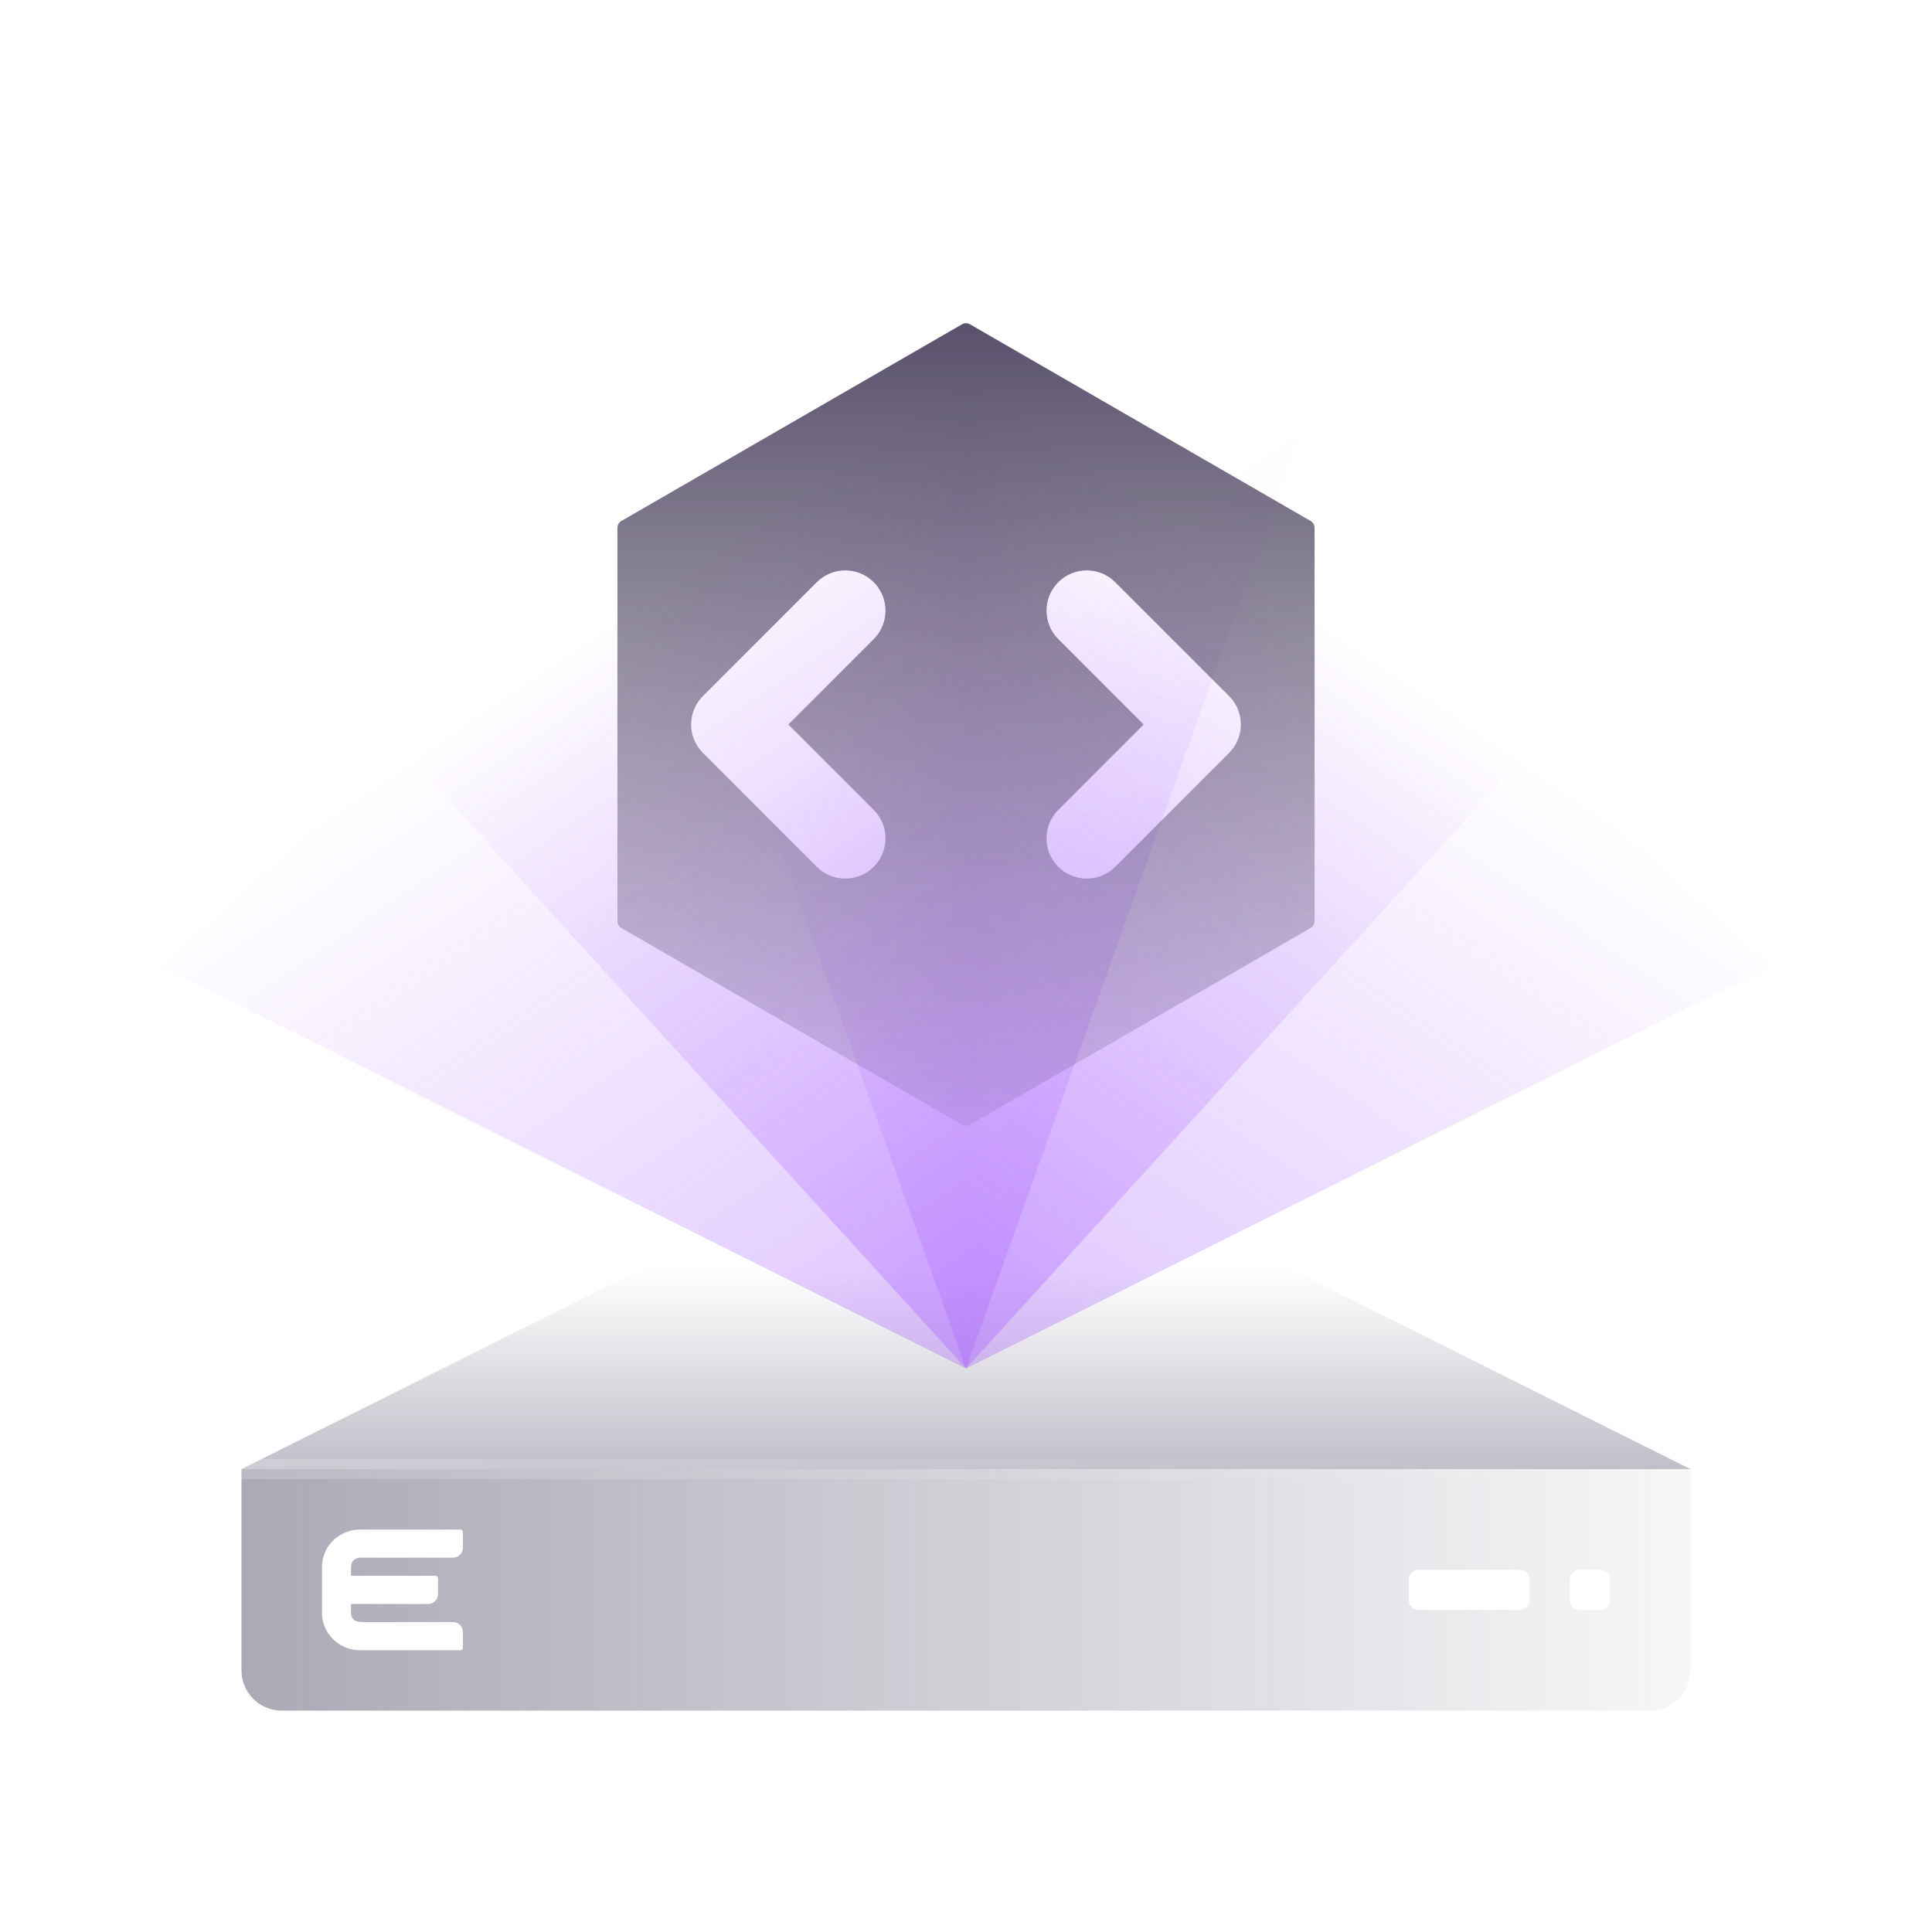
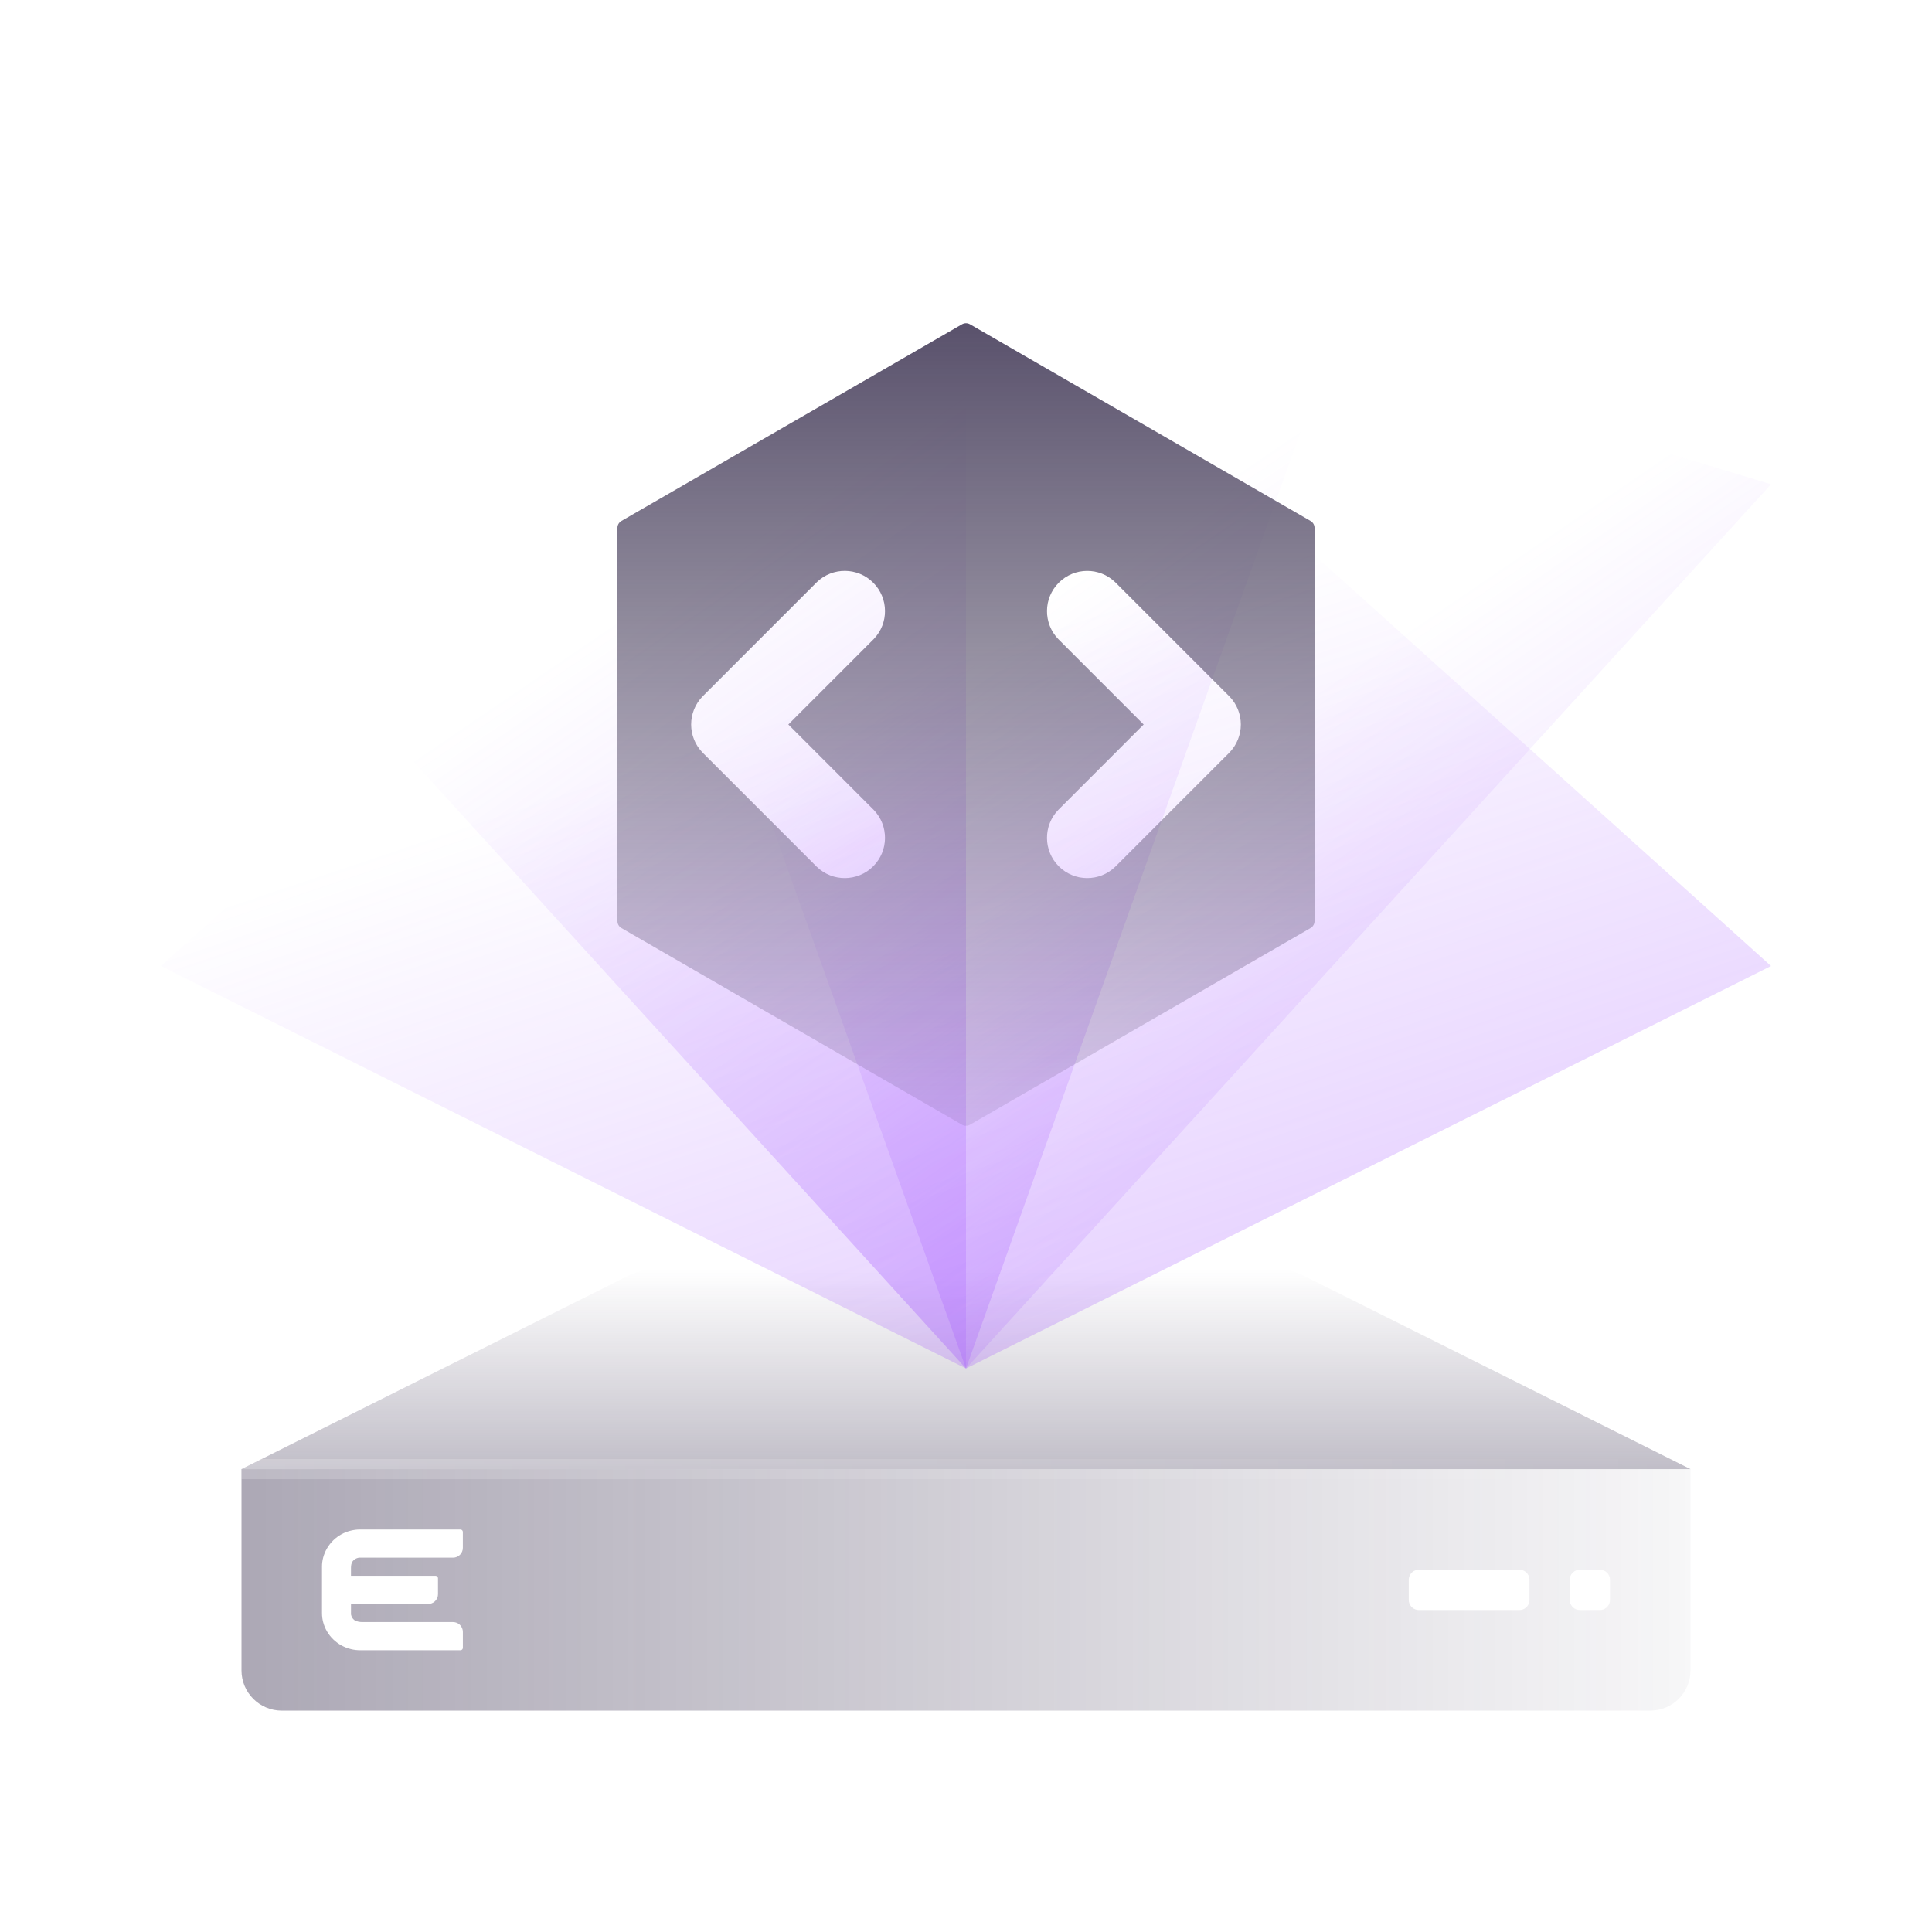
- <svg xmlns="http://www.w3.org/2000/svg" width="96px" height="96px" viewBox="0 0 96 96" version="1.1">
+ <svg xmlns="http://www.w3.org/2000/svg" width="96" height="96" viewBox="0 0 96 96">
  <defs>
-     <linearGradient x1="50%" y1="0.492%" x2="50%" y2="100%" id="linearGradient-1">
+     <linearGradient x1="50%" y1=".492%" x2="50%" y2="100%" id="a">
      <stop stop-color="#302647" stop-opacity="0" offset="0%" />
-       <stop stop-color="#302647" stop-opacity="0.3" offset="100%" />
+       <stop stop-color="#302647" stop-opacity=".3" offset="100%" />
    </linearGradient>
-     <linearGradient x1="100%" y1="50%" x2="0%" y2="50%" id="linearGradient-2">
-       <stop stop-color="#302647" stop-opacity="0.04" offset="0%" />
-       <stop stop-color="#302647" stop-opacity="0.4" offset="100%" />
+     <linearGradient x1="100%" y1="50%" x2="0%" y2="50%" id="b">
+       <stop stop-color="#302647" stop-opacity=".04" offset="0%" />
+       <stop stop-color="#302647" stop-opacity=".4" offset="100%" />
    </linearGradient>
-     <linearGradient x1="100%" y1="50%" x2="0%" y2="50%" id="linearGradient-3">
-       <stop stop-color="#FFFFFF" stop-opacity="0" offset="0%" />
-       <stop stop-color="#FFFFFF" stop-opacity="0.2" offset="100%" />
+     <linearGradient x1="100%" y1="50%" x2="0%" y2="50%" id="c">
+       <stop stop-color="#FFF" stop-opacity="0" offset="0%" />
+       <stop stop-color="#FFF" stop-opacity=".2" offset="100%" />
    </linearGradient>
-     <linearGradient x1="45.695%" y1="38.715%" x2="75.51%" y2="100%" id="linearGradient-4">
+     <linearGradient x1="45.695%" y1="38.715%" x2="75.51%" y2="100%" id="d">
      <stop stop-color="#A051FF" stop-opacity="0" offset="0%" />
-       <stop stop-color="#A051FF" stop-opacity="0.3" offset="100%" />
+       <stop stop-color="#A051FF" stop-opacity=".3" offset="100%" />
    </linearGradient>
-     <linearGradient x1="50%" y1="0%" x2="50%" y2="99.415%" id="linearGradient-5">
-       <stop stop-color="#302647" stop-opacity="0.8" offset="0%" />
-       <stop stop-color="#302647" stop-opacity="0.1" offset="100%" />
+     <linearGradient x1="50%" y1="0%" x2="50%" y2="99.415%" id="e">
+       <stop stop-color="#302647" stop-opacity=".8" offset="0%" />
+       <stop stop-color="#302647" stop-opacity=".1" offset="100%" />
    </linearGradient>
  </defs>
-   <g id="中占位符/应用浅色背景" stroke="none" stroke-width="1" fill="none" fill-rule="evenodd">
-     <rect id="矩形" x="0" y="0" width="96" height="96" />
-     <g id="编组-9" transform="translate(8, 12)">
-       <path d="M24.944,51 L55.056,51 C55.677,51 56.289,51.145 56.845,51.422 L76,61 L76,61 L4,61 L23.155,51.422 C23.711,51.145 24.323,51 24.944,51 Z" id="矩形" fill="url(#linearGradient-1)" />
-       <path d="M76,61 L76,71 C76,72.105 75.105,73 74,73 L6,73 C4.895,73 4,72.105 4,71 L4,61 L76,61 Z M14.878,64 L9.904,64 C9.745,64 9.589,64.019 9.441,64.055 C8.761,64.22 8.226,64.74 8.057,65.4 C8.02,65.544 8,65.695 8,65.85 L8,65.85 L8,68.15 C8,68.305 8.02,68.456 8.057,68.6 C8.227,69.26 8.762,69.779 9.441,69.945 C9.589,69.981 9.745,70 9.904,70 L9.904,70 L14.878,70 C14.945,70 15,69.945 15,69.878 L15,69.878 L15,69.088 C15,68.818 14.782,68.6 14.512,68.6 L14.512,68.6 L9.995,68.6 C9.902,68.599 9.715,68.58 9.605,68.5 C9.493,68.419 9.453,68.28 9.443,68.231 L9.443,68.231 L9.441,68.221 L9.441,67.7 L13.277,67.7 L13.277,67.7 L13.364,67.692 C13.592,67.651 13.765,67.452 13.765,67.212 L13.765,67.212 L13.765,66.422 C13.765,66.355 13.71,66.3 13.643,66.3 L13.643,66.3 L9.441,66.3 L9.441,65.915 C9.441,65.65 9.528,65.554 9.627,65.484 C9.686,65.441 9.762,65.412 9.839,65.4 L9.839,65.4 L9.824,65.4 L14.512,65.4 L14.512,65.4 C14.782,65.4 15,65.182 15,64.912 L15,64.912 L15,64.122 C15,64.055 14.945,64 14.878,64 L14.878,64 Z M67.5,66 L62.5,66 C62.255,66 62.05,66.177 62.008,66.41 L62,66.5 L62,67.5 C62,67.745 62.177,67.95 62.41,67.992 L62.5,68 L67.5,68 C67.745,68 67.95,67.823 67.992,67.59 L68,67.5 L68,66.5 C68,66.224 67.776,66 67.5,66 Z M71.5,66 L70.5,66 C70.255,66 70.05,66.177 70.008,66.41 L70,66.5 L70,67.5 C70,67.745 70.177,67.95 70.41,67.992 L70.5,68 L71.5,68 C71.745,68 71.95,67.823 71.992,67.59 L72,67.5 L72,66.5 C72,66.224 71.776,66 71.5,66 Z" id="形状结合" fill="url(#linearGradient-2)" />
-       <polygon id="矩形" fill="url(#linearGradient-3)" points="5.002 60.5 74.999 60.5 76 61 76 61.5 4 61.5 4 61" />
-       <g id="编组-8" transform="translate(0, 0)" fill="url(#linearGradient-4)">
-         <polygon id="路径-11" points="40 56 2.04698758e-12 36 40 -2.2950953e-13" />
-         <polygon id="路径-11备份" transform="translate(60, 28) scale(-1, 1) translate(-60, -28) " points="80 56 40 36 80 -2.2950953e-13" />
-         <polygon id="路径-11备份-2" points="40 56 1.24911193e-12 12.062 40 -2.2950953e-13" />
-         <polygon id="路径-11备份-4" points="40 56 20 3.23852056e-13 60 8.59508015e-13" />
-         <polygon id="路径-11备份-3" transform="translate(60, 28) scale(-1, 1) translate(-60, -28) " points="80 56 40 12.062 80 -2.2950953e-13" />
-       </g>
-       <g id="二级导航/应用开发" transform="translate(16, 0)">
-         <rect id="矩形" x="0" y="0" width="48" height="48" />
-         <path d="M24.2,4.115 L41.121,13.885 C41.244,13.956 41.321,14.088 41.321,14.231 L41.321,33.769 C41.321,33.912 41.244,34.044 41.121,34.115 L24.2,43.885 C24.076,43.956 23.924,43.956 23.8,43.885 L6.879,34.115 C6.756,34.044 6.679,33.912 6.679,33.769 L6.679,14.231 C6.679,14.088 6.756,13.956 6.879,13.885 L23.8,4.115 C23.924,4.044 24.076,4.044 24.2,4.115 Z M31.414,16.929 C30.633,16.148 29.367,16.148 28.586,16.929 C27.805,17.71 27.805,18.976 28.586,19.757 L28.586,19.757 L32.828,24 L28.586,28.243 C27.805,29.024 27.805,30.29 28.586,31.071 C29.367,31.852 30.633,31.852 31.414,31.071 L31.414,31.071 L37.071,25.414 C37.852,24.633 37.852,23.367 37.071,22.586 L37.071,22.586 Z M16.586,16.929 L10.929,22.586 C10.148,23.367 10.148,24.633 10.929,25.414 L16.586,31.071 C17.367,31.852 18.633,31.852 19.414,31.071 C20.195,30.29 20.195,29.024 19.414,28.243 L15.172,24.001 L19.414,19.757 C20.195,18.976 20.195,17.71 19.414,16.929 C18.633,16.148 17.367,16.148 16.586,16.929 Z" id="形状结合" fill="url(#linearGradient-5)" />
-       </g>
+   <g fill="none" fill-rule="evenodd">
+     <path d="M0 0h96v96H0z" />
+     <path d="M24.944 51h30.112a4 4 0 0 1 1.789.422L76 61H4l19.155-9.578a4 4 0 0 1 1.79-.422z" fill="url(#a)" transform="translate(8 12)" />
+     <path d="M76 61v10a2 2 0 0 1-2 2H6a2 2 0 0 1-2-2V61h72zm-61.122 3H9.904c-.16 0-.315.019-.463.055A1.881 1.881 0 0 0 8.057 65.4a1.805 1.805 0 0 0-.057.45v2.3c0 .155.02.306.057.45.17.66.705 1.18 1.384 1.345.148.036.304.055.463.055h4.974a.122.122 0 0 0 .122-.122v-.79a.488.488 0 0 0-.488-.488H9.995c-.093-.001-.28-.02-.39-.1a.459.459 0 0 1-.162-.27l-.002-.009V67.7h3.836l.087-.008c.228-.041.4-.24.4-.48v-.79a.122.122 0 0 0-.121-.122H9.44v-.385c0-.265.087-.361.186-.431a.497.497 0 0 1 .212-.084h-.015 4.688c.27 0 .488-.218.488-.488v-.79a.122.122 0 0 0-.122-.122zM67.5 66h-5a.5.5 0 0 0-.492.41L62 66.5v1a.5.5 0 0 0 .41.492l.09.008h5a.5.5 0 0 0 .492-.41L68 67.5v-1a.5.5 0 0 0-.5-.5zm4 0h-1a.5.5 0 0 0-.492.41L70 66.5v1a.5.5 0 0 0 .41.492l.09.008h1a.5.5 0 0 0 .492-.41L72 67.5v-1a.5.5 0 0 0-.5-.5z" fill="url(#b)" transform="translate(8 12)" />
+     <path fill="url(#c)" d="M5.002 60.5h69.997L76 61v.5H4V61z" transform="translate(8 12)" />
+     <g transform="translate(8 12)" fill="url(#d)">
+       <path d="M40 56L0 36 40 0zM40 56l40-20L40 0z" />
+       <path d="M40 56L0 12.062 40 0z" />
+       <path d="M40 56L20 0h40z" />
+       <path d="M40 56l40-43.938L40 0z" />
    </g>
+     <path d="M24 12h48v48H24z" />
+     <path d="M24.2 4.115l16.92 9.77a.4.4 0 0 1 .2.346v19.538a.4.4 0 0 1-.2.346l-16.92 9.77a.4.4 0 0 1-.4 0l-16.92-9.77a.4.4 0 0 1-.2-.346V14.231a.4.4 0 0 1 .2-.346l16.92-9.77a.4.4 0 0 1 .4 0zm7.214 12.814a2 2 0 0 0-2.828 2.828L32.828 24l-4.242 4.243a2 2 0 0 0 2.828 2.828l5.657-5.657a2 2 0 0 0 0-2.828zm-14.828 0l-5.657 5.657a2 2 0 0 0 0 2.828l5.657 5.657a2 2 0 0 0 2.828-2.828L15.172 24l4.242-4.244a2 2 0 0 0-2.828-2.828z" fill="url(#e)" transform="translate(24 12)" />
  </g>
</svg>
